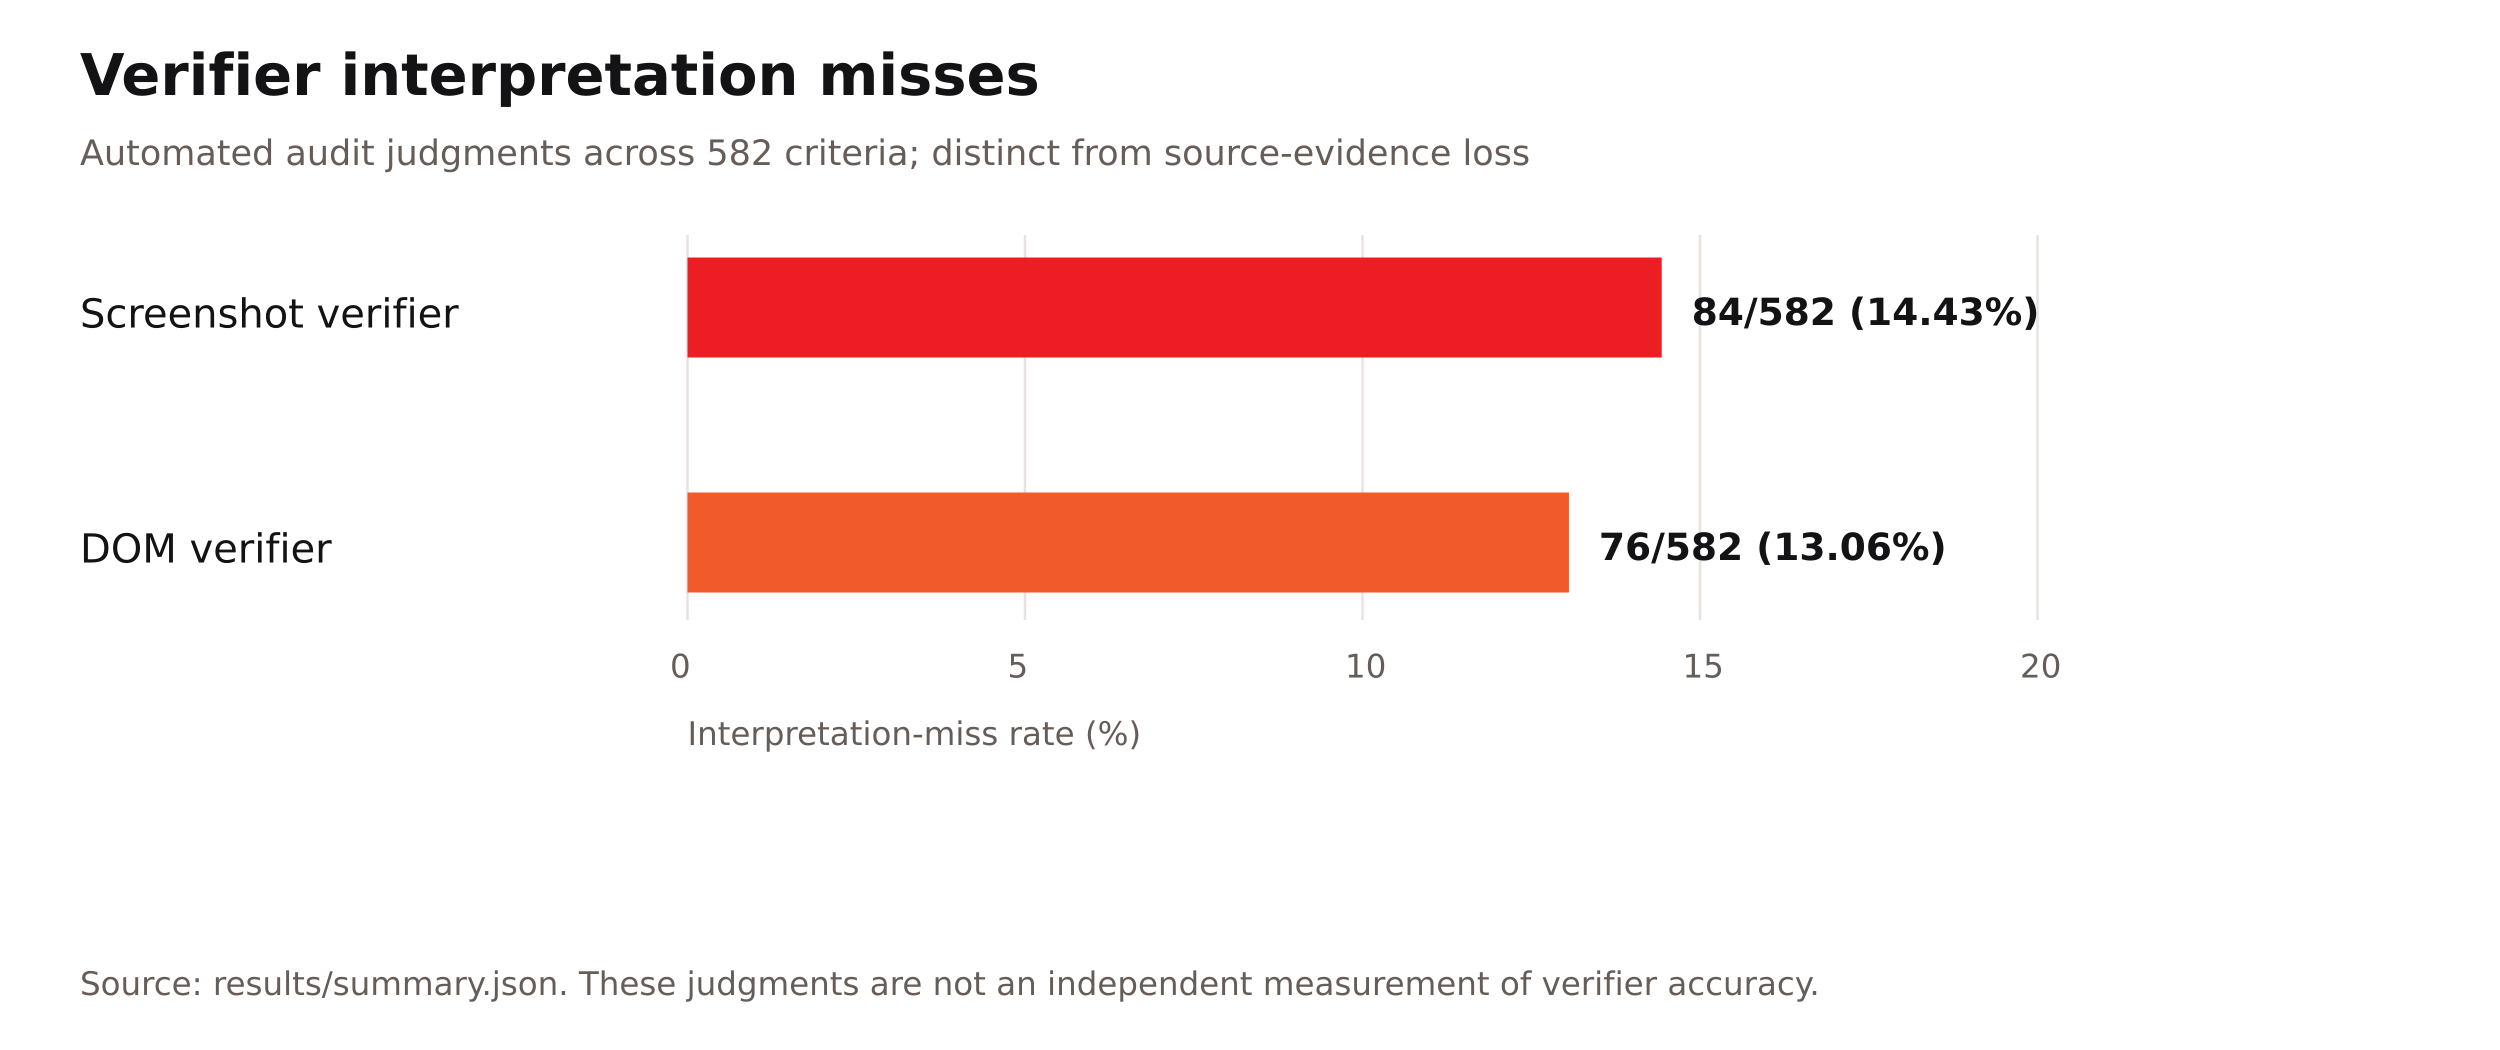
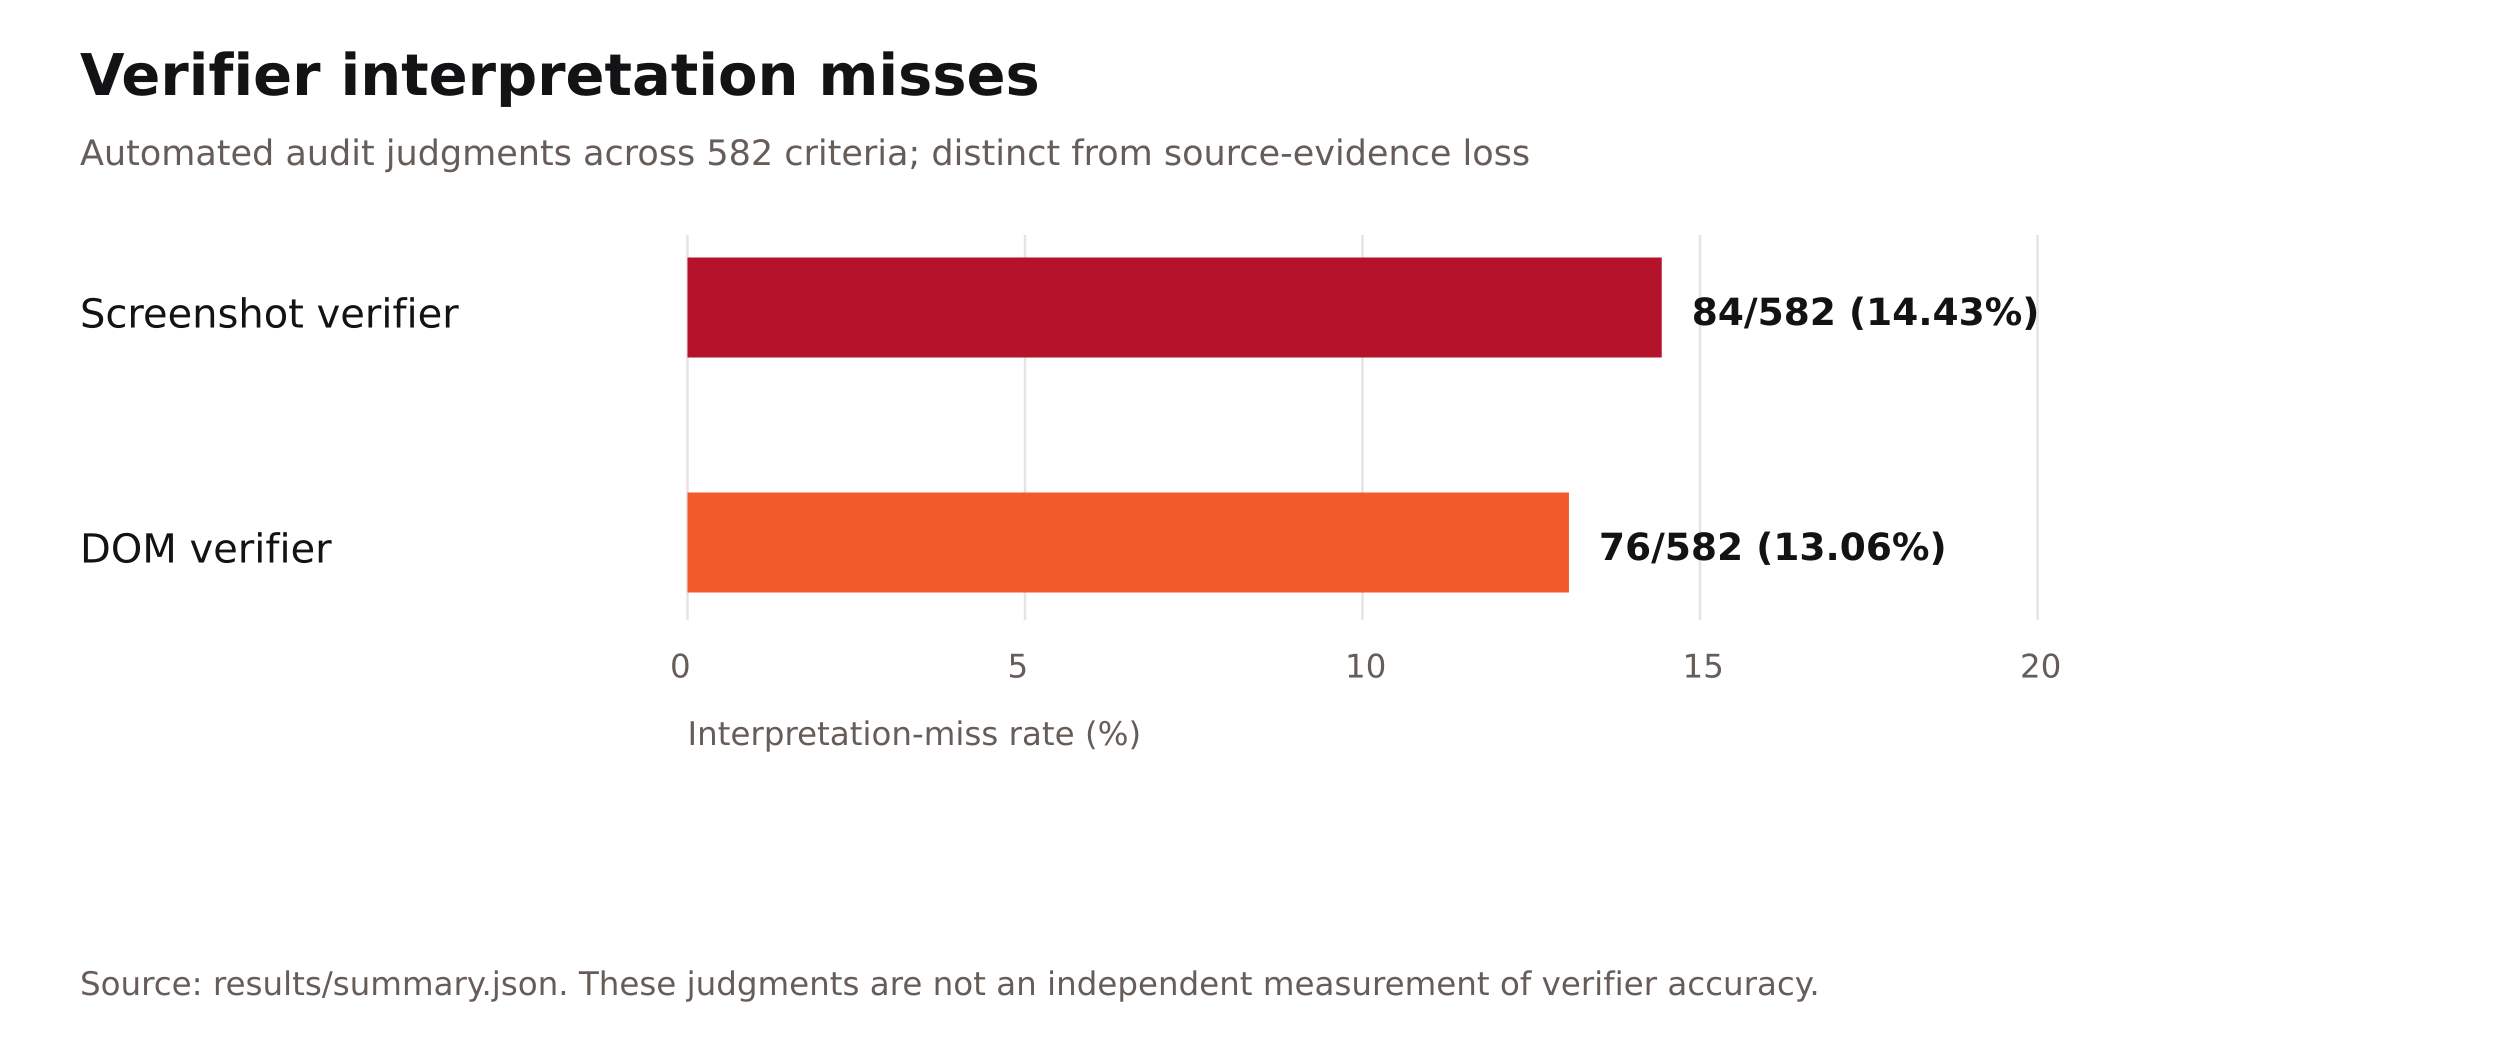
<svg xmlns="http://www.w3.org/2000/svg" width="1000" height="420" viewBox="0 0 1000 420" role="img" aria-labelledby="title desc">
  <rect width="1000" height="420" fill="white" />
  <text x="32.00" y="38.00" font-family="DejaVu Sans, Arial, sans-serif" font-size="23" font-weight="700" fill="#131315">Verifier interpretation misses</text>
  <text x="32.00" y="66.00" font-family="DejaVu Sans, Arial, sans-serif" font-size="14" font-weight="400" fill="#665D58">Automated audit judgments across 582 criteria; distinct from source-evidence loss</text>
  <line x1="275.000" y1="94.000" x2="275.000" y2="248.000" stroke="#E9E3DF" stroke-width="1" />
  <text x="268.00" y="271.00" font-family="DejaVu Sans, Arial, sans-serif" font-size="13" font-weight="400" fill="#665D58">0</text>
  <line x1="410.000" y1="94.000" x2="410.000" y2="248.000" stroke="#E9E3DF" stroke-width="1" />
  <text x="403.00" y="271.00" font-family="DejaVu Sans, Arial, sans-serif" font-size="13" font-weight="400" fill="#665D58">5</text>
  <line x1="545.000" y1="94.000" x2="545.000" y2="248.000" stroke="#E9E3DF" stroke-width="1" />
  <text x="538.00" y="271.00" font-family="DejaVu Sans, Arial, sans-serif" font-size="13" font-weight="400" fill="#665D58">10</text>
  <line x1="680.000" y1="94.000" x2="680.000" y2="248.000" stroke="#E9E3DF" stroke-width="1" />
  <text x="673.00" y="271.00" font-family="DejaVu Sans, Arial, sans-serif" font-size="13" font-weight="400" fill="#665D58">15</text>
  <line x1="815.000" y1="94.000" x2="815.000" y2="248.000" stroke="#E9E3DF" stroke-width="1" />
  <text x="808.00" y="271.00" font-family="DejaVu Sans, Arial, sans-serif" font-size="13" font-weight="400" fill="#665D58">20</text>
  <text x="32.00" y="131.00" font-family="DejaVu Sans, Arial, sans-serif" font-size="16" font-weight="400" fill="#131315">Screenshot verifier</text>
-   <rect x="275.000" y="103.000" width="389.691" height="40.000" fill="#ED1D24" />
+   <rect x="275.000" y="103.000" width="389.691" height="40.000" fill="#B5122B" />
  <text x="676.69" y="130.00" font-family="DejaVu Sans, Arial, sans-serif" font-size="15" font-weight="700" fill="#131315">84/582 (14.43%)</text>
  <text x="32.00" y="225.00" font-family="DejaVu Sans, Arial, sans-serif" font-size="16" font-weight="400" fill="#131315">DOM verifier</text>
  <rect x="275.000" y="197.000" width="352.577" height="40.000" fill="#F15A29" />
  <text x="639.58" y="224.00" font-family="DejaVu Sans, Arial, sans-serif" font-size="15" font-weight="700" fill="#131315">76/582 (13.06%)</text>
  <text x="275.00" y="298.00" font-family="DejaVu Sans, Arial, sans-serif" font-size="13" font-weight="400" fill="#665D58">Interpretation-miss rate (%)</text>
  <text x="32.00" y="398.00" font-family="DejaVu Sans, Arial, sans-serif" font-size="13" font-weight="400" fill="#665D58">Source: results/summary.json. These judgments are not an independent measurement of verifier accuracy.</text>
</svg>
